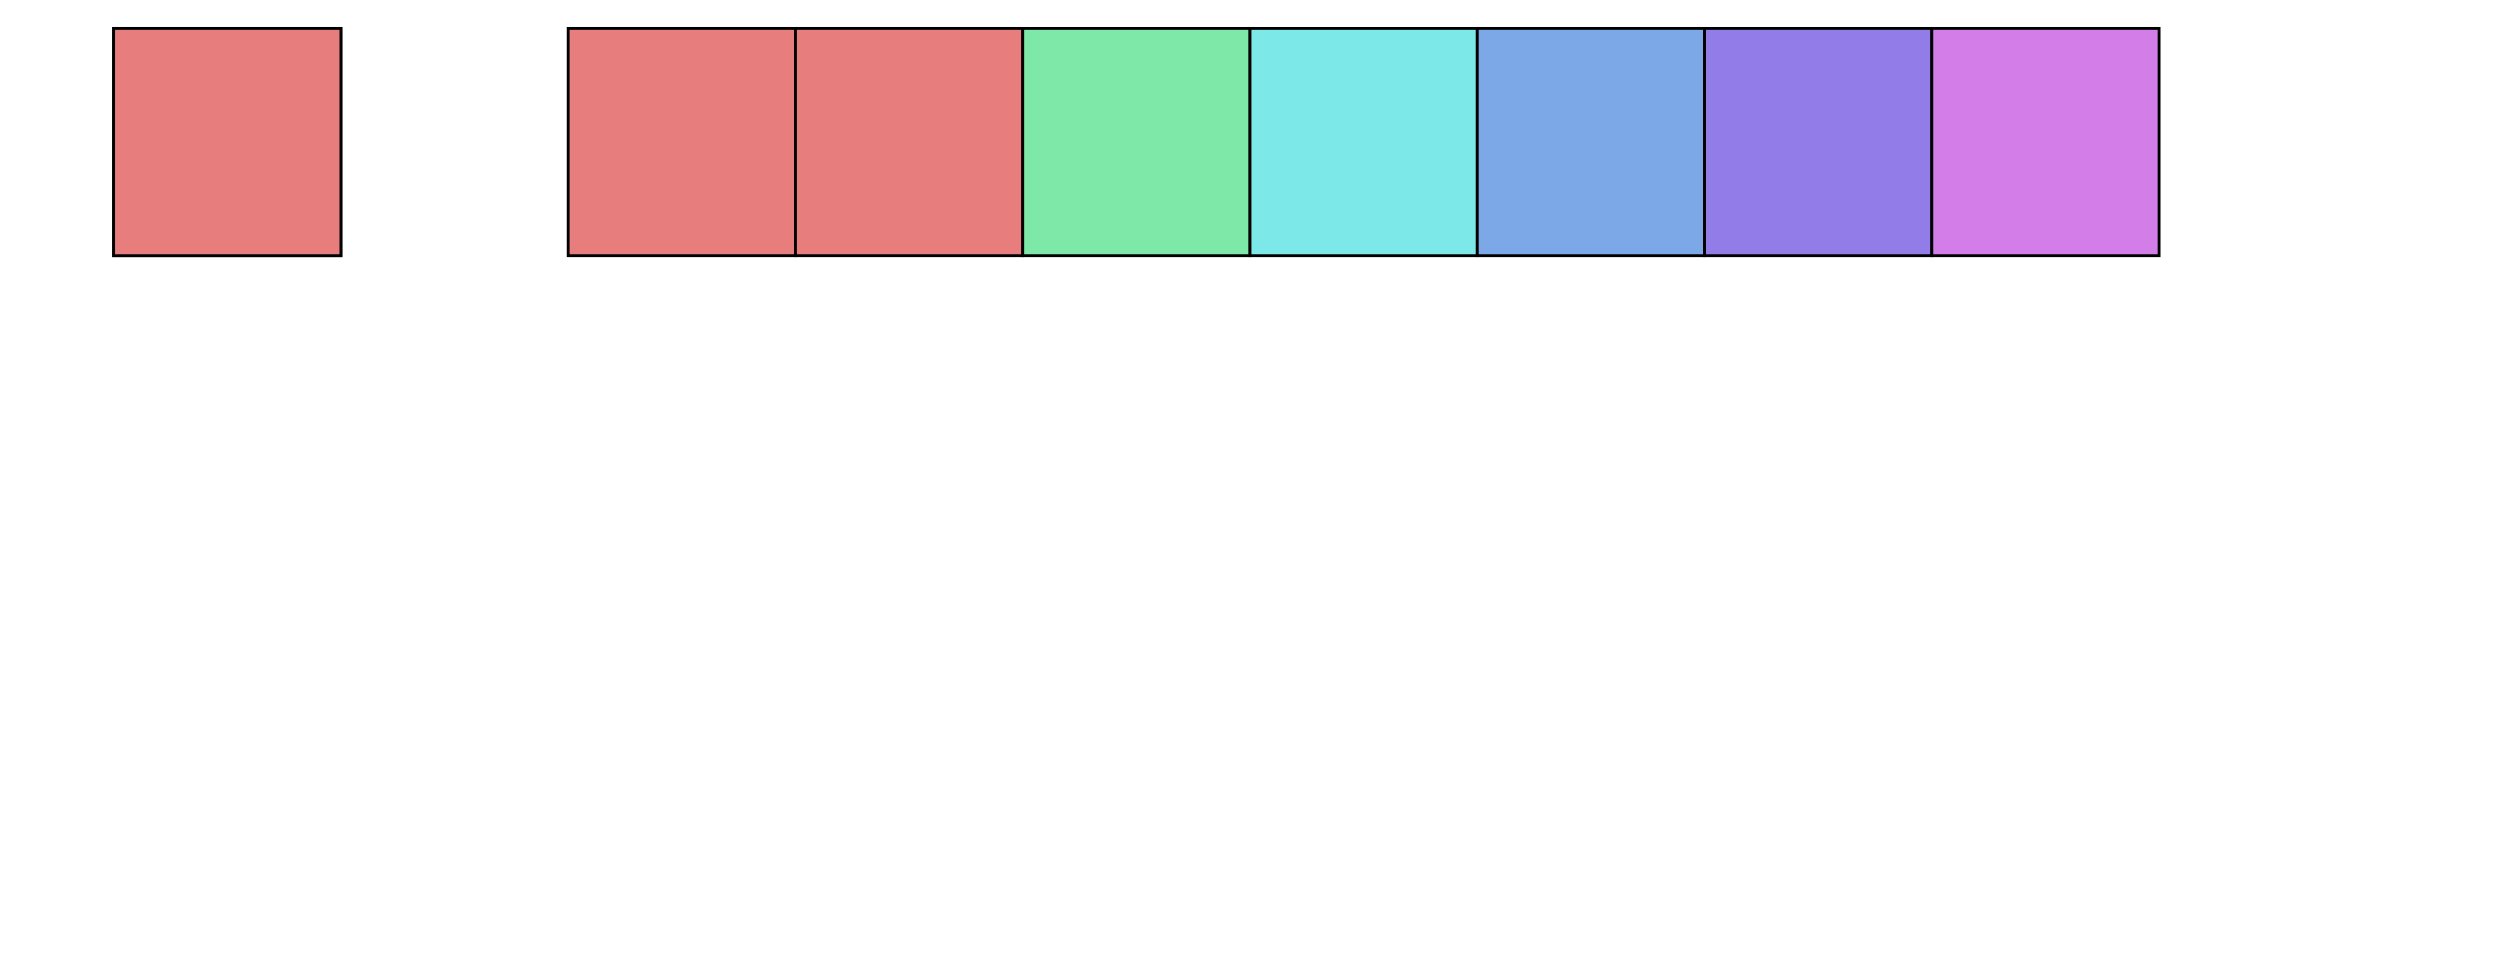
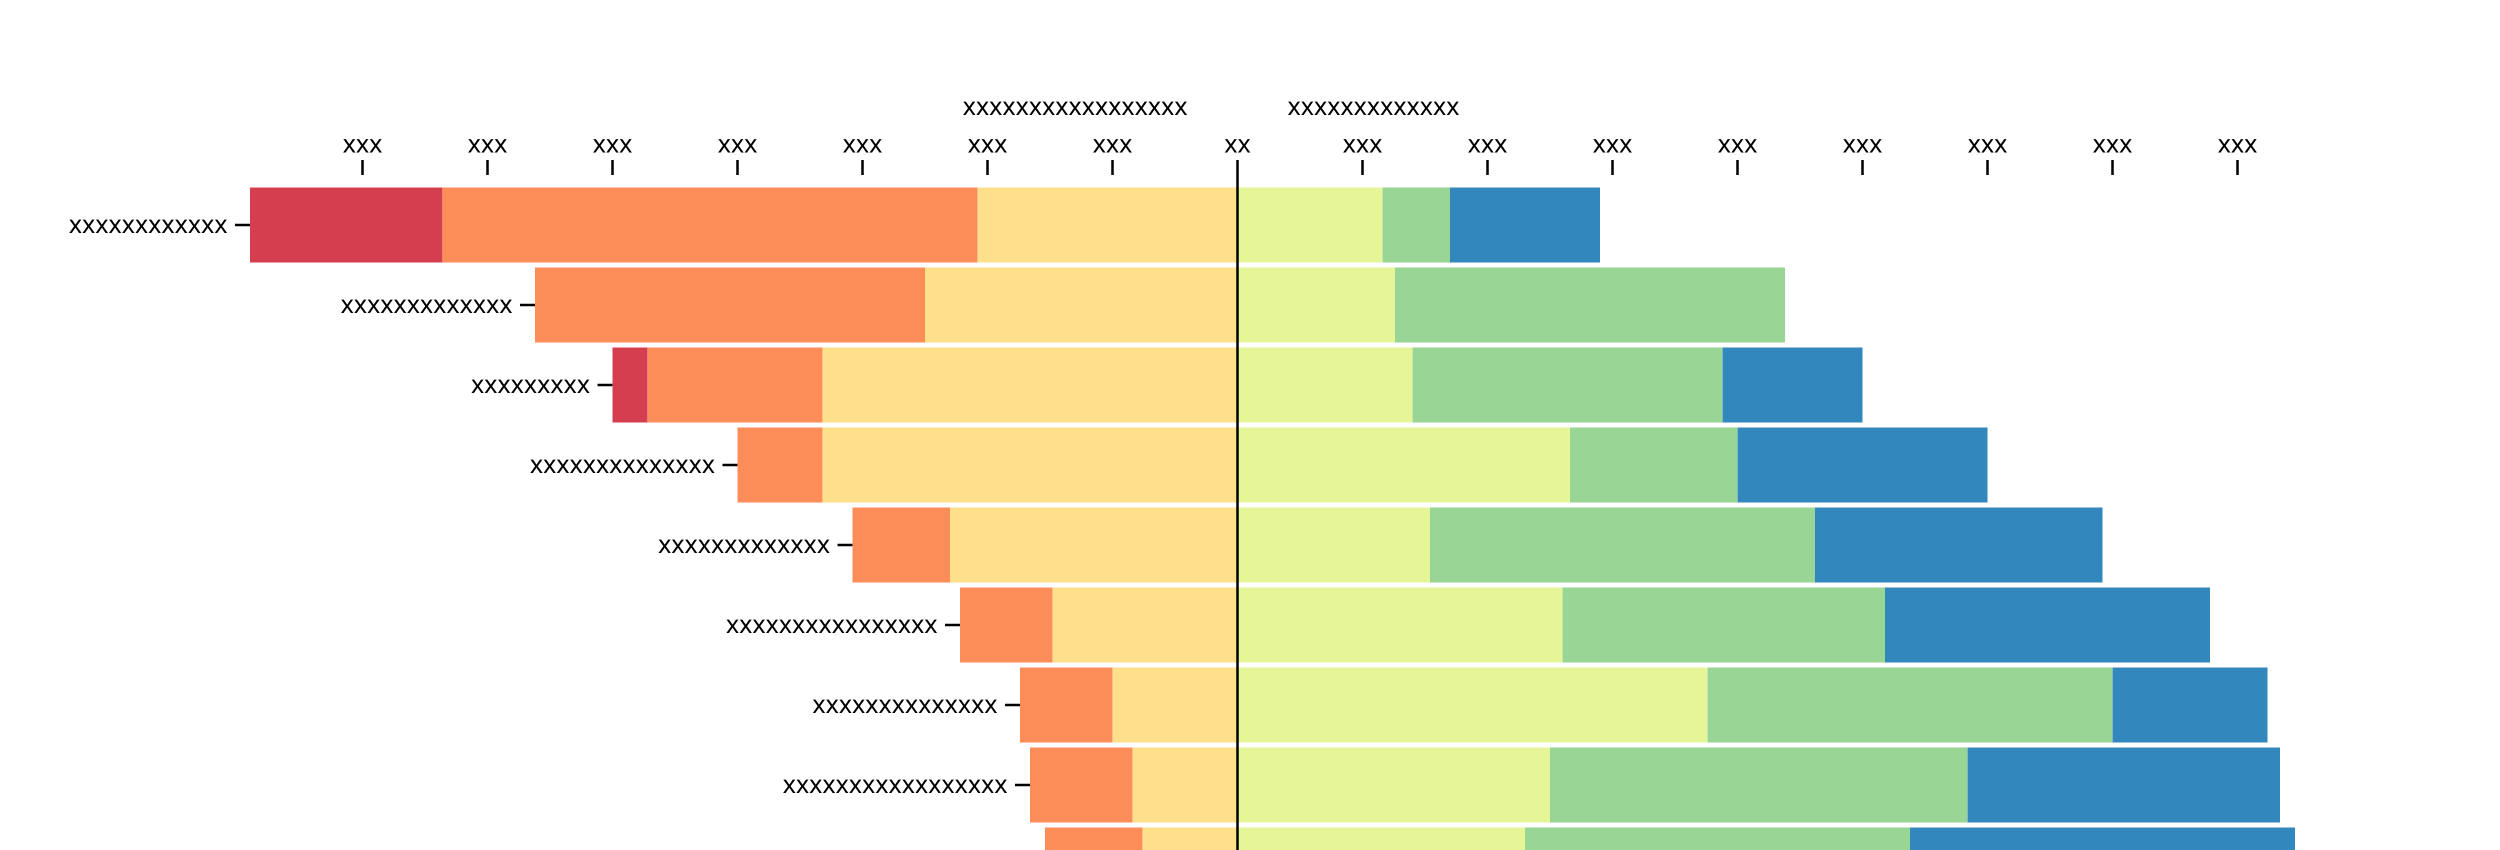
- <svg xmlns="http://www.w3.org/2000/svg" width="900" height="340" viewBox="-440,-170,880,340" style="max-width: 100%; height: auto; font: 10px sans-serif;" id="svg" tag_name="svg">
-   <rect x="-400" y="-160" width="80" height="80" fill="hsl(0, 70%, 70%)" stroke="black" stroke-width="1" id="rect_8" tag_name="svg/rect_8" />
-   <rect x="-400" y="-160" width="80" height="80" fill="hsl(360, 70%, 70%)" stroke="black" stroke-width="1" id="rect_7" tag_name="svg/rect_7" />
-   <rect x="-240" y="-160" width="80" height="80" fill="hsl(0, 70%, 70%)" stroke="black" stroke-width="1" id="rect_6" tag_name="svg/rect_6" />
-   <rect x="-160" y="-160" width="80" height="80" fill="hsl(360, 70%, 70%)" stroke="black" stroke-width="1" id="rect_5" tag_name="svg/rect_5" />
-   <rect x="-80" y="-160" width="80" height="80" fill="hsl(144, 70%, 70%)" stroke="black" stroke-width="1" id="rect_4" tag_name="svg/rect_4" />
-   <rect x="0" y="-160" width="80" height="80" fill="hsl(180, 70%, 70%)" stroke="black" stroke-width="1" id="rect_3" tag_name="svg/rect_3" />
-   <rect x="80" y="-160" width="80" height="80" fill="hsl(216, 70%, 70%)" stroke="black" stroke-width="1" id="rect_2" tag_name="svg/rect_2" />
-   <rect x="160" y="-160" width="80" height="80" fill="hsl(252, 70%, 70%)" stroke="black" stroke-width="1" id="rect_1" tag_name="svg/rect_1" />
-   <rect x="240" y="-160" width="80" height="80" fill="hsl(288, 70%, 70%)" stroke="black" stroke-width="1" id="rect" tag_name="svg/rect" />
+ <svg xmlns="http://www.w3.org/2000/svg" width="900" height="340" viewBox="-20,-30,1000,340" style="max-width: 100%; height: auto; font: 10px sans-serif;" id="svg" tag_name="svg">
+   <g id="g_28" tag_name="svg/g_28">
+     <g fill="#fee08b" id="g_34" tag_name="svg/g_28/g_34">
+       <rect x="371" y="45" width="104" height="30" id="rect_45" tag_name="svg/g_28/g_34/rect_45">
+         </rect>
+       <rect x="425" y="237" width="50" height="30" id="rect_44" tag_name="svg/g_28/g_34/rect_44">
+         </rect>
+       <rect x="309" y="109" width="166" height="30" id="rect_43" tag_name="svg/g_28/g_34/rect_43">
+         </rect>
+       <rect x="401" y="205" width="74" height="30" id="rect_42" tag_name="svg/g_28/g_34/rect_42">
+         </rect>
+       <rect x="350" y="77" width="125" height="30" id="rect_41" tag_name="svg/g_28/g_34/rect_41">
+         </rect>
+       <rect x="309" y="141" width="166" height="30" id="rect_40" tag_name="svg/g_28/g_34/rect_40">
+         </rect>
+       <rect x="437" y="301" width="38" height="30" id="rect_39" tag_name="svg/g_28/g_34/rect_39">
+         </rect>
+       <rect x="360" y="173" width="115" height="30" id="rect_38" tag_name="svg/g_28/g_34/rect_38">
+         </rect>
+       <rect x="433" y="269" width="42" height="30" id="rect_37" tag_name="svg/g_28/g_34/rect_37">
+         </rect>
+     </g>
+     <g fill="#fc8d59" id="g_33" tag_name="svg/g_28/g_33">
+       <rect x="157" y="45" width="214" height="30" id="rect_36" tag_name="svg/g_28/g_33/rect_36">
+         </rect>
+       <rect x="388" y="237" width="37" height="30" id="rect_35" tag_name="svg/g_28/g_33/rect_35">
+         </rect>
+       <rect x="239" y="109" width="70" height="30" id="rect_34" tag_name="svg/g_28/g_33/rect_34">
+         </rect>
+       <rect x="364" y="205" width="37" height="30" id="rect_33" tag_name="svg/g_28/g_33/rect_33">
+         </rect>
+       <rect x="194" y="77" width="156" height="30" id="rect_32" tag_name="svg/g_28/g_33/rect_32">
+         </rect>
+       <rect x="275" y="141" width="34" height="30" id="rect_31" tag_name="svg/g_28/g_33/rect_31">
+         </rect>
+       <rect x="398" y="301" width="39" height="30" id="rect_30" tag_name="svg/g_28/g_33/rect_30">
+         </rect>
+       <rect x="321" y="173" width="39" height="30" id="rect_29" tag_name="svg/g_28/g_33/rect_29">
+         </rect>
+       <rect x="392" y="269" width="41" height="30" id="rect_28" tag_name="svg/g_28/g_33/rect_28">
+         </rect>
+     </g>
+     <g fill="#d53e4f" id="g_32" tag_name="svg/g_28/g_32">
+       <rect x="80" y="45" width="77" height="30" id="rect_27" tag_name="svg/g_28/g_32/rect_27">
+         </rect>
+       <rect x="225" y="109" width="14" height="30" id="rect_26" tag_name="svg/g_28/g_32/rect_26">
+         </rect>
+     </g>
+     <g fill="#e6f598" id="g_31" tag_name="svg/g_28/g_31">
+       <rect x="475" y="45" width="58" height="30" id="rect_25" tag_name="svg/g_28/g_31/rect_25">
+         </rect>
+       <rect x="475" y="237" width="188" height="30" id="rect_24" tag_name="svg/g_28/g_31/rect_24">
+         </rect>
+       <rect x="475" y="109" width="70" height="30" id="rect_23" tag_name="svg/g_28/g_31/rect_23">
+         </rect>
+       <rect x="475" y="205" width="130" height="30" id="rect_22" tag_name="svg/g_28/g_31/rect_22">
+         </rect>
+       <rect x="475" y="77" width="63" height="30" id="rect_21" tag_name="svg/g_28/g_31/rect_21">
+         </rect>
+       <rect x="475" y="141" width="133" height="30" id="rect_20" tag_name="svg/g_28/g_31/rect_20">
+         </rect>
+       <rect x="475" y="301" width="115" height="30" id="rect_19" tag_name="svg/g_28/g_31/rect_19">
+         </rect>
+       <rect x="475" y="173" width="77" height="30" id="rect_18" tag_name="svg/g_28/g_31/rect_18">
+         </rect>
+       <rect x="475" y="269" width="125" height="30" id="rect_17" tag_name="svg/g_28/g_31/rect_17">
+         </rect>
+     </g>
+     <g fill="#99d594" id="g_30" tag_name="svg/g_28/g_30">
+       <rect x="533" y="45" width="27" height="30" id="rect_16" tag_name="svg/g_28/g_30/rect_16">
+         </rect>
+       <rect x="663" y="237" width="162" height="30" id="rect_15" tag_name="svg/g_28/g_30/rect_15">
+         </rect>
+       <rect x="545" y="109" width="124" height="30" id="rect_14" tag_name="svg/g_28/g_30/rect_14">
+         </rect>
+       <rect x="605" y="205" width="129" height="30" id="rect_13" tag_name="svg/g_28/g_30/rect_13">
+         </rect>
+       <rect x="538" y="77" width="156" height="30" id="rect_12" tag_name="svg/g_28/g_30/rect_12">
+         </rect>
+       <rect x="608" y="141" width="67" height="30" id="rect_11" tag_name="svg/g_28/g_30/rect_11">
+         </rect>
+       <rect x="590" y="301" width="154" height="30" id="rect_10" tag_name="svg/g_28/g_30/rect_10">
+         </rect>
+       <rect x="552" y="173" width="154" height="30" id="rect_9" tag_name="svg/g_28/g_30/rect_9">
+         </rect>
+       <rect x="600" y="269" width="167" height="30" id="rect_8" tag_name="svg/g_28/g_30/rect_8">
+         </rect>
+     </g>
+     <g fill="#3288bd" id="g_29" tag_name="svg/g_28/g_29">
+       <rect x="560" y="45" width="60" height="30" id="rect_7" tag_name="svg/g_28/g_29/rect_7">
+         </rect>
+       <rect x="825" y="237" width="62" height="30" id="rect_6" tag_name="svg/g_28/g_29/rect_6">
+         </rect>
+       <rect x="669" y="109" width="56" height="30" id="rect_5" tag_name="svg/g_28/g_29/rect_5">
+         </rect>
+       <rect x="734" y="205" width="130" height="30" id="rect_4" tag_name="svg/g_28/g_29/rect_4">
+         </rect>
+       <rect x="675" y="141" width="100" height="30" id="rect_3" tag_name="svg/g_28/g_29/rect_3">
+         </rect>
+       <rect x="744" y="301" width="154" height="30" id="rect_2" tag_name="svg/g_28/g_29/rect_2">
+         </rect>
+       <rect x="706" y="173" width="115" height="30" id="rect_1" tag_name="svg/g_28/g_29/rect_1">
+         </rect>
+       <rect x="767" y="269" width="125" height="30" id="rect" tag_name="svg/g_28/g_29/rect">
+         </rect>
+     </g>
+   </g>
+   <g transform="translate(0,40)" font-size="10" font-family="sans-serif" text-anchor="middle" fill="none" id="g_11" tag_name="svg/g_11">
+     <g transform="translate(125,0)" opacity="1" id="g_27" tag_name="svg/g_11/g_27">
+       <line y2="-6" stroke="currentColor" id="line_24" tag_name="svg/g_11/g_27/line_24" />
+       <text y="-9" dy="0em" fill="currentColor" id="text_27" tag_name="svg/g_11/g_27/text_27">xxx</text>
+     </g>
+     <g transform="translate(175,0)" opacity="1" id="g_26" tag_name="svg/g_11/g_26">
+       <line y2="-6" stroke="currentColor" id="line_23" tag_name="svg/g_11/g_26/line_23" />
+       <text y="-9" dy="0em" fill="currentColor" id="text_26" tag_name="svg/g_11/g_26/text_26">xxx</text>
+     </g>
+     <g transform="translate(225,0)" opacity="1" id="g_25" tag_name="svg/g_11/g_25">
+       <line y2="-6" stroke="currentColor" id="line_22" tag_name="svg/g_11/g_25/line_22" />
+       <text y="-9" dy="0em" fill="currentColor" id="text_25" tag_name="svg/g_11/g_25/text_25">xxx</text>
+     </g>
+     <g transform="translate(275,0)" opacity="1" id="g_24" tag_name="svg/g_11/g_24">
+       <line y2="-6" stroke="currentColor" id="line_21" tag_name="svg/g_11/g_24/line_21" />
+       <text y="-9" dy="0em" fill="currentColor" id="text_24" tag_name="svg/g_11/g_24/text_24">xxx</text>
+     </g>
+     <g transform="translate(325,0)" opacity="1" id="g_23" tag_name="svg/g_11/g_23">
+       <line y2="-6" stroke="currentColor" id="line_20" tag_name="svg/g_11/g_23/line_20" />
+       <text y="-9" dy="0em" fill="currentColor" id="text_23" tag_name="svg/g_11/g_23/text_23">xxx</text>
+     </g>
+     <g transform="translate(375,0)" opacity="1" id="g_22" tag_name="svg/g_11/g_22">
+       <line y2="-6" stroke="currentColor" id="line_19" tag_name="svg/g_11/g_22/line_19" />
+       <text y="-9" dy="0em" fill="currentColor" id="text_22" tag_name="svg/g_11/g_22/text_22">xxx</text>
+     </g>
+     <g transform="translate(425,0)" opacity="1" id="g_21" tag_name="svg/g_11/g_21">
+       <line y2="-6" stroke="currentColor" id="line_18" tag_name="svg/g_11/g_21/line_18" />
+       <text y="-9" dy="0em" fill="currentColor" id="text_21" tag_name="svg/g_11/g_21/text_21">xxx</text>
+     </g>
+     <g transform="translate(475,0)" opacity="1" id="g_20" tag_name="svg/g_11/g_20">
+       <line y2="-6" stroke="currentColor" id="line_17" tag_name="svg/g_11/g_20/line_17" />
+       <text y="-9" dy="0em" fill="currentColor" id="text_20" tag_name="svg/g_11/g_20/text_20">xx</text>
+     </g>
+     <g transform="translate(525,0)" opacity="1" id="g_19" tag_name="svg/g_11/g_19">
+       <line y2="-6" stroke="currentColor" id="line_16" tag_name="svg/g_11/g_19/line_16" />
+       <text y="-9" dy="0em" fill="currentColor" id="text_19" tag_name="svg/g_11/g_19/text_19">xxx</text>
+     </g>
+     <g transform="translate(575,0)" opacity="1" id="g_18" tag_name="svg/g_11/g_18">
+       <line y2="-6" stroke="currentColor" id="line_15" tag_name="svg/g_11/g_18/line_15" />
+       <text y="-9" dy="0em" fill="currentColor" id="text_18" tag_name="svg/g_11/g_18/text_18">xxx</text>
+     </g>
+     <g transform="translate(625,0)" opacity="1" id="g_17" tag_name="svg/g_11/g_17">
+       <line y2="-6" stroke="currentColor" id="line_14" tag_name="svg/g_11/g_17/line_14" />
+       <text y="-9" dy="0em" fill="currentColor" id="text_17" tag_name="svg/g_11/g_17/text_17">xxx</text>
+     </g>
+     <g transform="translate(675,0)" opacity="1" id="g_16" tag_name="svg/g_11/g_16">
+       <line y2="-6" stroke="currentColor" id="line_13" tag_name="svg/g_11/g_16/line_13" />
+       <text y="-9" dy="0em" fill="currentColor" id="text_16" tag_name="svg/g_11/g_16/text_16">xxx</text>
+     </g>
+     <g transform="translate(725,0)" opacity="1" id="g_15" tag_name="svg/g_11/g_15">
+       <line y2="-6" stroke="currentColor" id="line_12" tag_name="svg/g_11/g_15/line_12" />
+       <text y="-9" dy="0em" fill="currentColor" id="text_15" tag_name="svg/g_11/g_15/text_15">xxx</text>
+     </g>
+     <g transform="translate(775,0)" opacity="1" id="g_14" tag_name="svg/g_11/g_14">
+       <line y2="-6" stroke="currentColor" id="line_11" tag_name="svg/g_11/g_14/line_11" />
+       <text y="-9" dy="0em" fill="currentColor" id="text_14" tag_name="svg/g_11/g_14/text_14">xxx</text>
+     </g>
+     <g transform="translate(825,0)" opacity="1" id="g_13" tag_name="svg/g_11/g_13">
+       <line y2="-6" stroke="currentColor" id="line_10" tag_name="svg/g_11/g_13/line_10" />
+       <text y="-9" dy="0em" fill="currentColor" id="text_13" tag_name="svg/g_11/g_13/text_13">xxx</text>
+     </g>
+     <g transform="translate(875,0)" opacity="1" id="g_12" tag_name="svg/g_11/g_12">
+       <line y2="-6" stroke="currentColor" id="line_9" tag_name="svg/g_11/g_12/line_9" />
+       <text y="-9" dy="0em" fill="currentColor" id="text_12" tag_name="svg/g_11/g_12/text_12">xxx</text>
+     </g>
+     <text x="495" y="-24" text-anchor="start" fill="currentColor" id="text_11" tag_name="svg/g_11/text_11">xxxxxxxxxxxxx</text>
+     <text x="455" y="-24" text-anchor="end" fill="currentColor" id="text_10" tag_name="svg/g_11/text_10">xxxxxxxxxxxxxxxxx</text>
+   </g>
+   <g font-size="10" font-family="sans-serif" text-anchor="end" fill="none" id="g_1" tag_name="svg/g_1">
+     <path d="M0,40V337" transform="translate(475,0)" stroke="currentColor" id="path" tag_name="svg/g_1/path" />
+     <g transform="translate(80,60)" opacity="1" id="g_10" tag_name="svg/g_1/g_10">
+       <line x2="-6" stroke="currentColor" id="line_8" tag_name="svg/g_1/g_10/line_8" />
+       <text x="-9" dy="0.32em" fill="currentColor" id="text_9" tag_name="svg/g_1/g_10/text_9">xxxxxxxxxxxx</text>
+     </g>
+     <g transform="translate(194,92)" opacity="1" id="g_9" tag_name="svg/g_1/g_9">
+       <line x2="-6" stroke="currentColor" id="line_7" tag_name="svg/g_1/g_9/line_7" />
+       <text x="-9" dy="0.32em" fill="currentColor" id="text_8" tag_name="svg/g_1/g_9/text_8">xxxxxxxxxxxxx</text>
+     </g>
+     <g transform="translate(225,124)" opacity="1" id="g_8" tag_name="svg/g_1/g_8">
+       <line x2="-6" stroke="currentColor" id="line_6" tag_name="svg/g_1/g_8/line_6" />
+       <text x="-9" dy="0.32em" fill="currentColor" id="text_7" tag_name="svg/g_1/g_8/text_7">xxxxxxxxx</text>
+     </g>
+     <g transform="translate(275,156)" opacity="1" id="g_7" tag_name="svg/g_1/g_7">
+       <line x2="-6" stroke="currentColor" id="line_5" tag_name="svg/g_1/g_7/line_5" />
+       <text x="-9" dy="0.32em" fill="currentColor" id="text_6" tag_name="svg/g_1/g_7/text_6">xxxxxxxxxxxxxx</text>
+     </g>
+     <g transform="translate(321,188)" opacity="1" id="g_6" tag_name="svg/g_1/g_6">
+       <line x2="-6" stroke="currentColor" id="line_4" tag_name="svg/g_1/g_6/line_4" />
+       <text x="-9" dy="0.32em" fill="currentColor" id="text_5" tag_name="svg/g_1/g_6/text_5">xxxxxxxxxxxxx</text>
+     </g>
+     <g transform="translate(364,220)" opacity="1" id="g_5" tag_name="svg/g_1/g_5">
+       <line x2="-6" stroke="currentColor" id="line_3" tag_name="svg/g_1/g_5/line_3" />
+       <text x="-9" dy="0.32em" fill="currentColor" id="text_4" tag_name="svg/g_1/g_5/text_4">xxxxxxxxxxxxxxxx</text>
+     </g>
+     <g transform="translate(388,252)" opacity="1" id="g_4" tag_name="svg/g_1/g_4">
+       <line x2="-6" stroke="currentColor" id="line_2" tag_name="svg/g_1/g_4/line_2" />
+       <text x="-9" dy="0.32em" fill="currentColor" id="text_3" tag_name="svg/g_1/g_4/text_3">xxxxxxxxxxxxxx</text>
+     </g>
+     <g transform="translate(392,284)" opacity="1" id="g_3" tag_name="svg/g_1/g_3">
+       <line x2="-6" stroke="currentColor" id="line_1" tag_name="svg/g_1/g_3/line_1" />
+       <text x="-9" dy="0.32em" fill="currentColor" id="text_2" tag_name="svg/g_1/g_3/text_2">xxxxxxxxxxxxxxxxx</text>
+     </g>
+     <g transform="translate(398,316)" opacity="1" id="g_2" tag_name="svg/g_1/g_2">
+       <line x2="-6" stroke="currentColor" id="line" tag_name="svg/g_1/g_2/line" />
+       <text x="-9" dy="0.32em" fill="currentColor" id="text_1" tag_name="svg/g_1/g_2/text_1">xxxxxxxxxxxxx</text>
+     </g>
+   </g>
+   <g id="g" tag_name="svg/g">
+     <text transform="translate(0, 400)" id="text" tag_name="svg/g/text">xxxxxxxxxxxxxxxxxxxxxxxxxxxxxxxxxxxxxxxxxxxxxxxxxxxxxxxxxxxxxxxxxxxxxxxxxxxxxxxxxxxxxxxxxxxxxxxxxxxxxxxxxxxxxxxxxxxxxxxxxxxxxxxxxxxxxxxxxxxxxxxxxxxxxxxxxxxxxxxxxxxxxxxxxxxxxxxxxxxxxxxxxxxxxxxxxxxxxxxxxxxxxxxxxxxxxxxxxxxxxxxxxxxxxxxxxxxxxxxxxxxxxxxxxxxxxxxxxxxxxxxxxx</text>
+   </g>
</svg>
